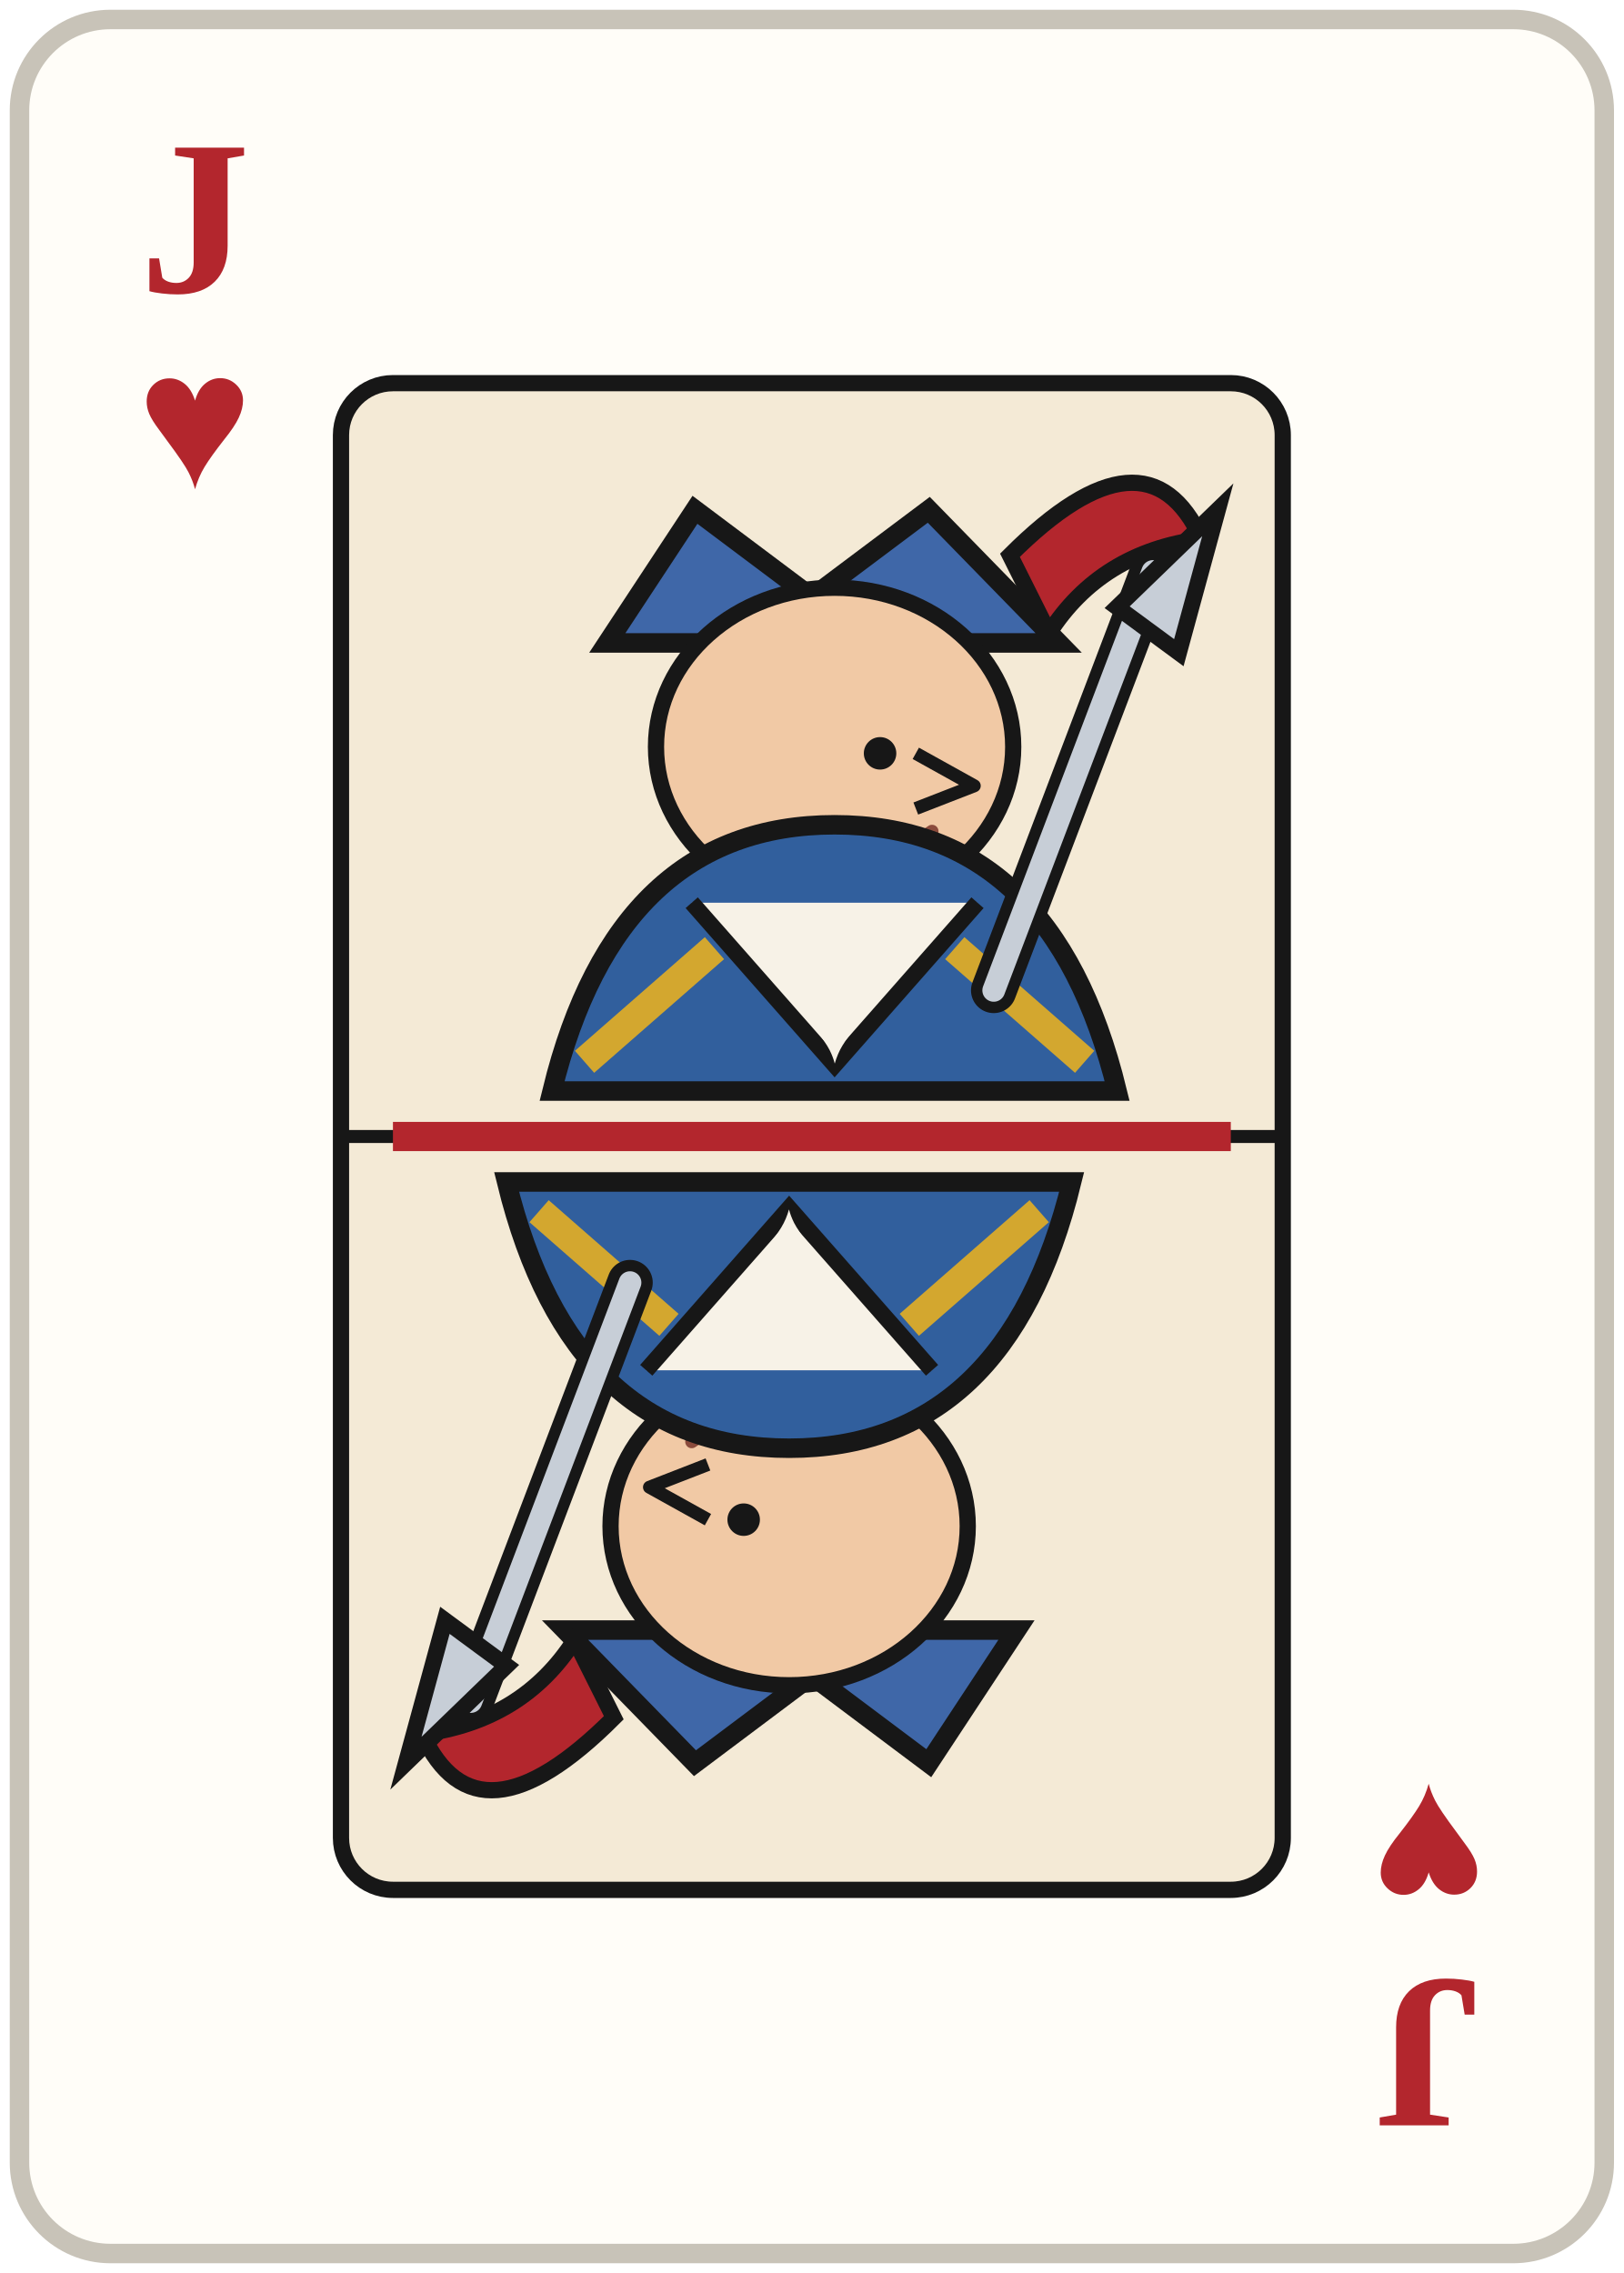
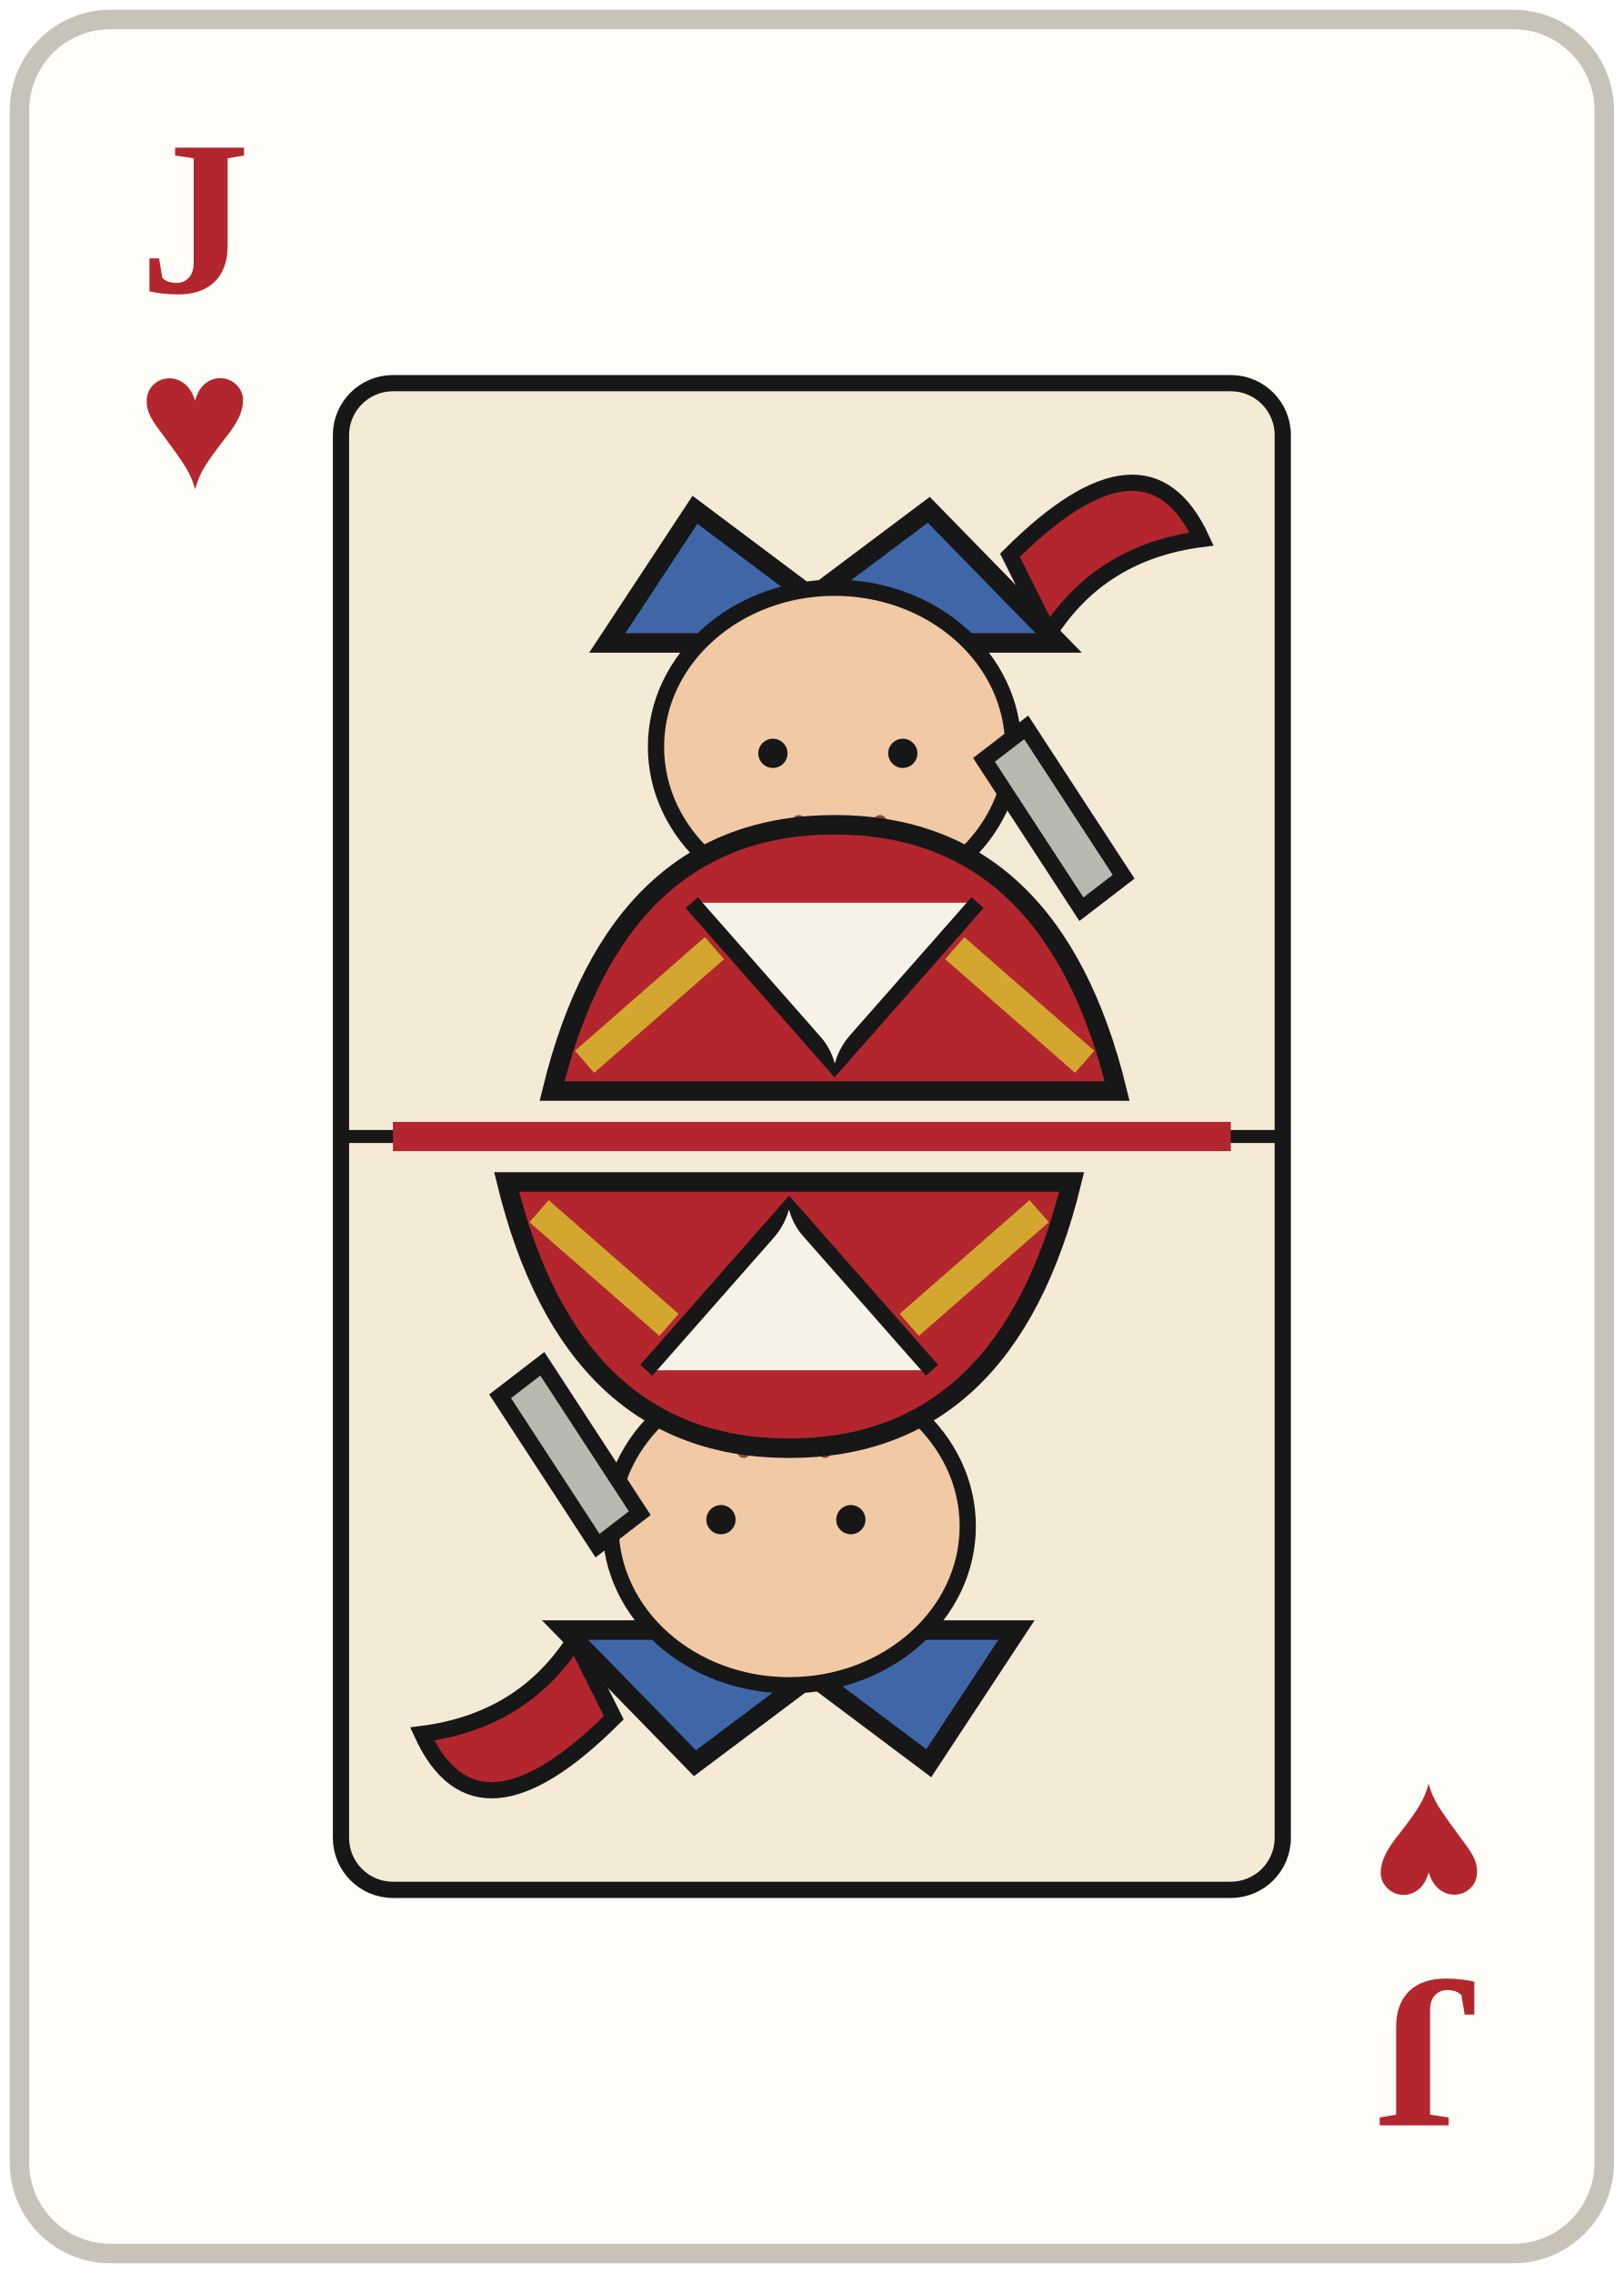
<svg xmlns="http://www.w3.org/2000/svg" width="500" height="700" viewBox="0 0 500 700">
  <rect x="6" y="6" width="488" height="688" rx="28" fill="#fffdf8" stroke="#c8c3b8" stroke-width="6" />
  <g fill="#b3262d" text-anchor="middle" font-family="Georgia, 'Times New Roman', serif">
    <text x="60" y="90" font-size="68" font-weight="700">J</text>
    <text x="60" y="150" font-size="60">♥</text>
  </g>
  <g transform="rotate(180 250 350)" fill="#b3262d" text-anchor="middle" font-family="Georgia, 'Times New Roman', serif">
    <text x="60" y="90" font-size="68" font-weight="700">J</text>
    <text x="60" y="150" font-size="60">♥</text>
  </g>
  <defs>
    <clipPath id="court-window">
      <rect x="105" y="118" width="290" height="464" rx="16" />
    </clipPath>
  </defs>
  <rect x="105" y="118" width="290" height="464" rx="16" fill="#f4ead6" stroke="#171717" stroke-width="5" />
  <g clip-path="url(#court-window)">
    <g>
      <path d="M187 198 214 157 250 184 286 157 326 198Z" fill="#3f67a8" stroke="#171717" stroke-width="6" />
      <path d="M311 171q42-42 59-5-31 4-47 29Z" fill="#b3262d" stroke="#171717" stroke-width="5" />
      <path d="M216 218q13-45 91-9-30-7-48-25-18 22-43 34Z" fill="#51372b" />
      <ellipse cx="257" cy="230" rx="55" ry="49" fill="#f1c9a5" stroke="#171717" stroke-width="5" />
-       <circle cx="271" cy="232" r="5" fill="#171717" />
-       <path d="M282 232 300 242 282 249" fill="#f1c9a5" stroke="#171717" stroke-width="4" stroke-linejoin="round" />
-       <path d="M263 258q13 6 24-2" fill="none" stroke="#8b4b3c" stroke-width="4" stroke-linecap="round" />
-       <path d="M170 336q20-82 87-82t87 82Z" fill="#315f9d" stroke="#171717" stroke-width="6" />
+       <circle cx="238" cy="232" r="4.5" fill="#171717" />
+       <circle cx="278" cy="232" r="4.5" fill="#171717" />
+       <path d="M246 253q12 9 25 0" fill="none" stroke="#8b4b3c" stroke-width="4" stroke-linecap="round" />
+       <path d="M170 336q20-82 87-82t87 82Z" fill="#b3262d" stroke="#171717" stroke-width="6" />
      <path d="M213 278 257 328 301 278" fill="#f7f2e7" stroke="#171717" stroke-width="5" />
      <path d="M180 327 220 292M334 327 294 292" stroke="#d3a72f" stroke-width="9" />
-       <path d="M306 305 355 176" stroke="#171717" stroke-width="14" stroke-linecap="round" />
-       <path d="M306 305 355 176" stroke="#c7ced7" stroke-width="7" stroke-linecap="round" />
-       <path d="M344 187 375 157 363 201Z" fill="#c7ced7" stroke="#171717" stroke-width="5" />
+       <path d="M316 224 346 270 333 280 303 234Z" fill="#b9b9b2" stroke="#171717" stroke-width="5" />
      <text x="257" y="327" fill="#f7f2e7" text-anchor="middle" font-family="Georgia, 'Times New Roman', serif" font-size="48">♥</text>
    </g>
    <g transform="rotate(180 250 350)">
      <g>
        <path d="M187 198 214 157 250 184 286 157 326 198Z" fill="#3f67a8" stroke="#171717" stroke-width="6" />
        <path d="M311 171q42-42 59-5-31 4-47 29Z" fill="#b3262d" stroke="#171717" stroke-width="5" />
        <path d="M216 218q13-45 91-9-30-7-48-25-18 22-43 34Z" fill="#51372b" />
        <ellipse cx="257" cy="230" rx="55" ry="49" fill="#f1c9a5" stroke="#171717" stroke-width="5" />
-         <circle cx="271" cy="232" r="5" fill="#171717" />
-         <path d="M282 232 300 242 282 249" fill="#f1c9a5" stroke="#171717" stroke-width="4" stroke-linejoin="round" />
-         <path d="M263 258q13 6 24-2" fill="none" stroke="#8b4b3c" stroke-width="4" stroke-linecap="round" />
-         <path d="M170 336q20-82 87-82t87 82Z" fill="#315f9d" stroke="#171717" stroke-width="6" />
+         <circle cx="238" cy="232" r="4.5" fill="#171717" />
+         <circle cx="278" cy="232" r="4.5" fill="#171717" />
+         <path d="M246 253q12 9 25 0" fill="none" stroke="#8b4b3c" stroke-width="4" stroke-linecap="round" />
+         <path d="M170 336q20-82 87-82t87 82Z" fill="#b3262d" stroke="#171717" stroke-width="6" />
        <path d="M213 278 257 328 301 278" fill="#f7f2e7" stroke="#171717" stroke-width="5" />
        <path d="M180 327 220 292M334 327 294 292" stroke="#d3a72f" stroke-width="9" />
-         <path d="M306 305 355 176" stroke="#171717" stroke-width="14" stroke-linecap="round" />
-         <path d="M306 305 355 176" stroke="#c7ced7" stroke-width="7" stroke-linecap="round" />
-         <path d="M344 187 375 157 363 201Z" fill="#c7ced7" stroke="#171717" stroke-width="5" />
+         <path d="M316 224 346 270 333 280 303 234Z" fill="#b9b9b2" stroke="#171717" stroke-width="5" />
        <text x="257" y="327" fill="#f7f2e7" text-anchor="middle" font-family="Georgia, 'Times New Roman', serif" font-size="48">♥</text>
      </g>
    </g>
  </g>
  <path d="M105 350h290" stroke="#171717" stroke-width="4" />
  <path d="M121 350h258" stroke="#b3262d" stroke-width="9" />
</svg>
